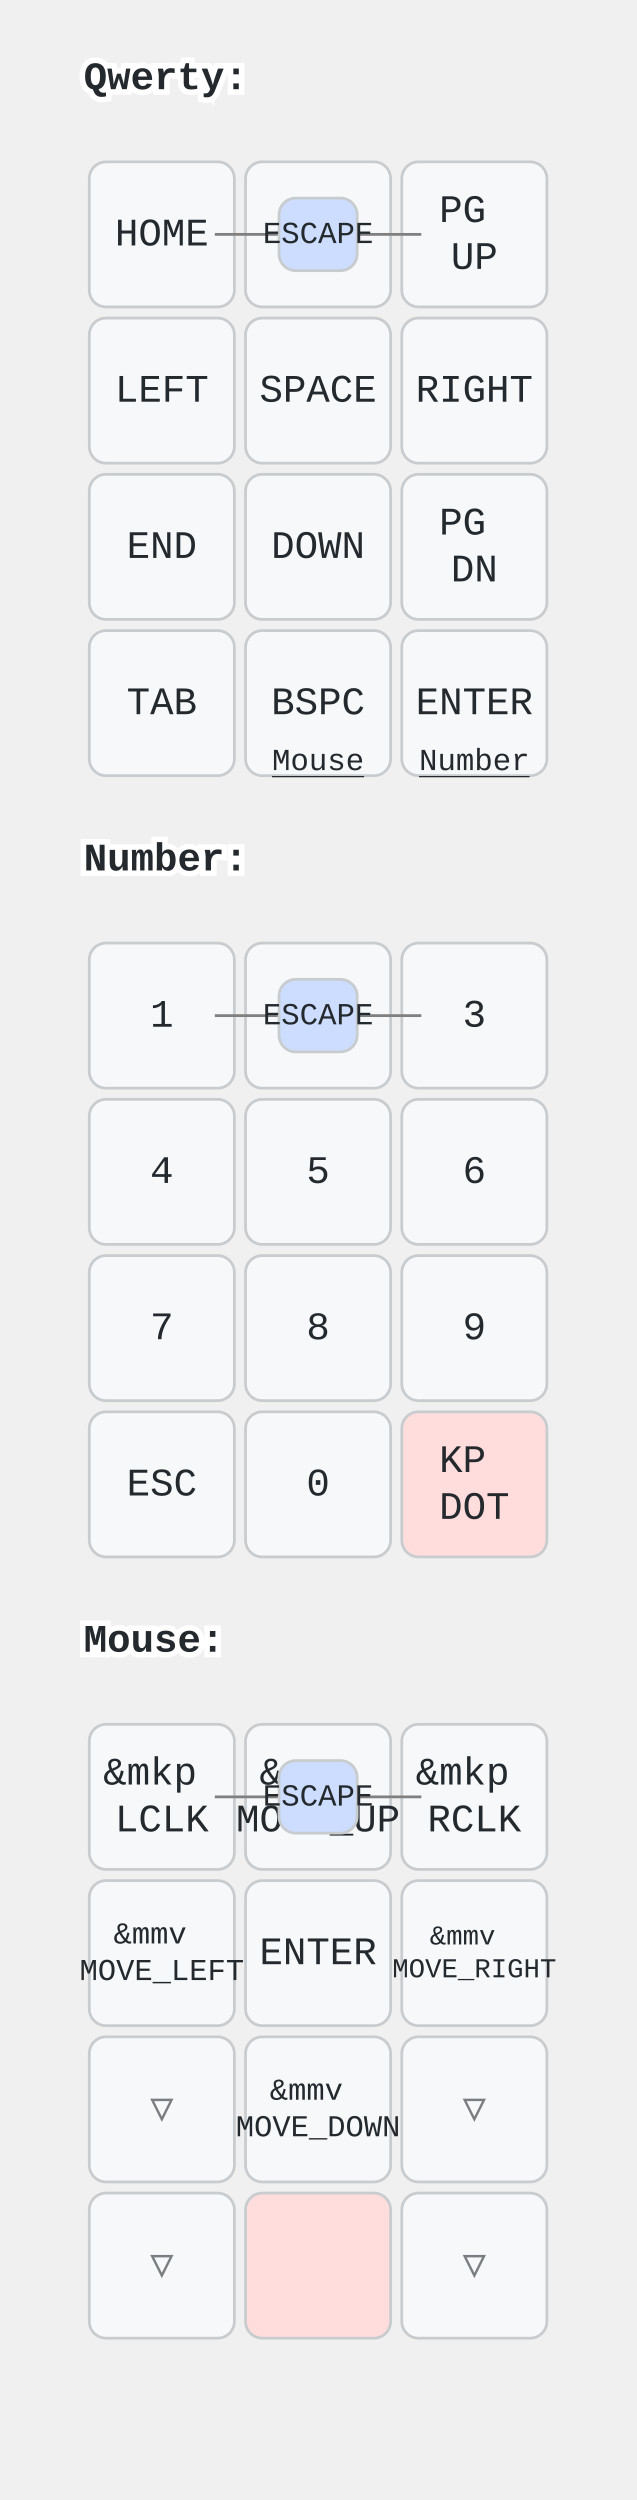
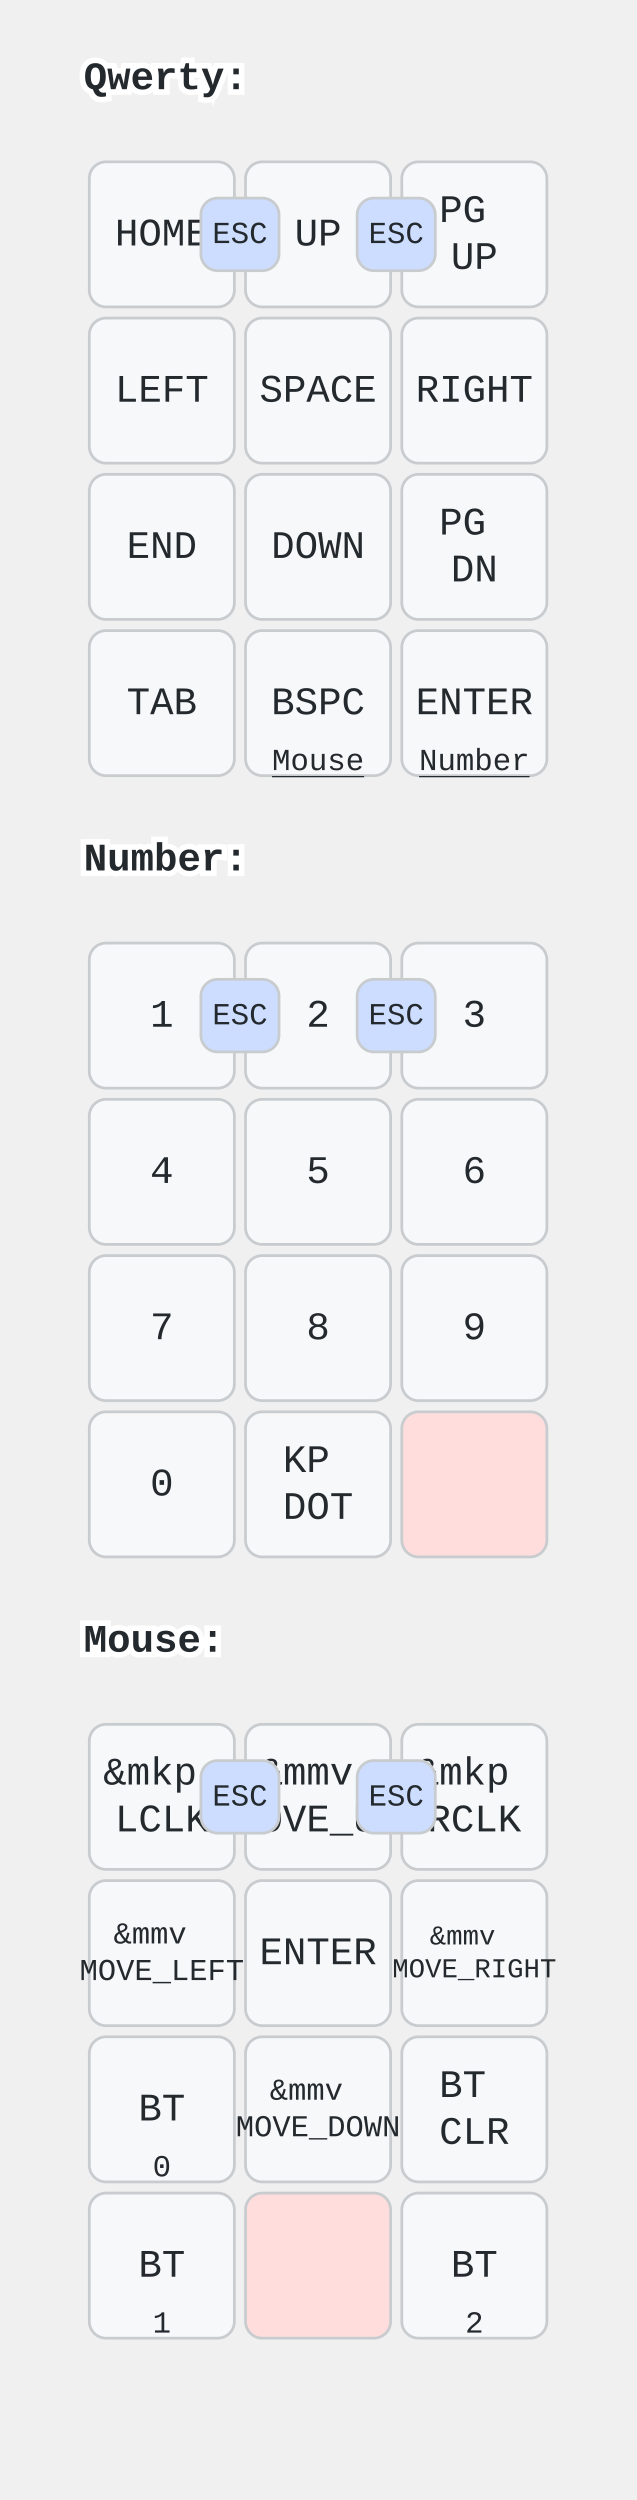
<svg xmlns="http://www.w3.org/2000/svg" width="228" height="896" viewBox="0 0 228 896" class="keymap">
  <style>/* inherit to force styles through use tags */
svg path {
    fill: inherit;
}

/* font and background color specifications */
svg.keymap {
    font-family: SFMono-Regular,Consolas,Liberation Mono,Menlo,monospace;
    font-size: 14px;
    font-kerning: normal;
    text-rendering: optimizeLegibility;
    fill: #24292e;
}

/* default key styling */
rect.key {
    fill: #f6f8fa;
}

rect.key, rect.combo {
    stroke: #c9cccf;
    stroke-width: 1;
}

/* default key side styling, only used is draw_key_sides is set */
rect.side {
    filter: brightness(90%);
}

/* color accent for combo boxes */
rect.combo, rect.combo-separate {
    fill: #cdf;
}

/* color accent for held keys */
rect.held, rect.combo.held {
    fill: #fdd;
}

/* color accent for ghost (optional) keys */
rect.ghost, rect.combo.ghost {
    stroke-dasharray: 4, 4;
    stroke-width: 2;
}

text {
    text-anchor: middle;
    dominant-baseline: middle;
}

/* styling for layer labels */
text.label {
    font-weight: bold;
    text-anchor: start;
    stroke: white;
    stroke-width: 4;
    paint-order: stroke;
}

/* styling for optional footer */
text.footer {
    text-anchor: end;
    dominant-baseline: auto;
    stroke: white;
    stroke-width: 4;
    paint-order: stroke;
}

/* styling for combo tap, and key non-tap label text */
text.combo, text.hold, text.shifted, text.left, text.right, text.tl, text.tr, text.bl, text.br {
    font-size: 11px;
}

text.hold, text.bl, text.br {
    text-anchor: middle;
    dominant-baseline: auto;
}

text.shifted, text.tl, text.tr {
    text-anchor: middle;
    dominant-baseline: hanging;
}

text.left, text.tl, text.bl {
    text-anchor: start;
}

text.right, text.tr, text.br {
    text-anchor: end;
}

text.layer-activator {
    text-decoration: underline;
}

/* styling for hold/shifted label text in combo box */
text.combo.hold, text.combo.shifted, text.combo.left, text.combo.right {
    font-size: 8px;
}

/* lighter symbol for transparent keys */
text.trans {
    fill: #7b7e81;
}

/* styling for combo dendrons */
path.combo {
    stroke-width: 1;
    stroke: gray;
    fill: none;
}

/* Start Tabler Icons Cleanup */
/* cannot use height/width with glyphs */
.icon-tabler &gt; path {
    fill: inherit;
    stroke: inherit;
    stroke-width: 2;
}
/* hide tabler's default box */
.icon-tabler &gt; path[stroke="none"][fill="none"] {
    visibility: hidden;
}
/* End Tabler Icons Cleanup */
</style>
  <g transform="translate(30, 0)" class="layer-Qwerty">
    <text x="0" y="28" class="label" id="Qwerty">Qwerty:</text>
    <g transform="translate(0, 56)">
      <g transform="translate(28, 28)" class="key keypos-0">
        <rect rx="6" ry="6" x="-26" y="-26" width="52" height="52" class="key" />
        <text x="0" y="0" class="key tap">HOME</text>
      </g>
      <g transform="translate(84, 28)" class="key keypos-1">
        <rect rx="6" ry="6" x="-26" y="-26" width="52" height="52" class="key" />
        <text x="0" y="0" class="key tap">UP</text>
      </g>
      <g transform="translate(140, 28)" class="key keypos-2">
        <rect rx="6" ry="6" x="-26" y="-26" width="52" height="52" class="key" />
        <text x="0" y="0" class="key tap">
          <tspan x="0" dy="-0.6em">PG</tspan>
          <tspan x="0" dy="1.2em">UP</tspan>
        </text>
      </g>
      <g transform="translate(28, 84)" class="key keypos-3">
        <rect rx="6" ry="6" x="-26" y="-26" width="52" height="52" class="key" />
        <text x="0" y="0" class="key tap">LEFT</text>
      </g>
      <g transform="translate(84, 84)" class="key keypos-4">
        <rect rx="6" ry="6" x="-26" y="-26" width="52" height="52" class="key" />
        <text x="0" y="0" class="key tap">SPACE</text>
      </g>
      <g transform="translate(140, 84)" class="key keypos-5">
        <rect rx="6" ry="6" x="-26" y="-26" width="52" height="52" class="key" />
        <text x="0" y="0" class="key tap">RIGHT</text>
      </g>
      <g transform="translate(28, 140)" class="key keypos-6">
        <rect rx="6" ry="6" x="-26" y="-26" width="52" height="52" class="key" />
        <text x="0" y="0" class="key tap">END</text>
      </g>
      <g transform="translate(84, 140)" class="key keypos-7">
        <rect rx="6" ry="6" x="-26" y="-26" width="52" height="52" class="key" />
        <text x="0" y="0" class="key tap">DOWN</text>
      </g>
      <g transform="translate(140, 140)" class="key keypos-8">
        <rect rx="6" ry="6" x="-26" y="-26" width="52" height="52" class="key" />
        <text x="0" y="0" class="key tap">
          <tspan x="0" dy="-0.6em">PG</tspan>
          <tspan x="0" dy="1.2em">DN</tspan>
        </text>
      </g>
      <g transform="translate(28, 196)" class="key keypos-9">
        <rect rx="6" ry="6" x="-26" y="-26" width="52" height="52" class="key" />
        <text x="0" y="0" class="key tap">TAB</text>
      </g>
      <g transform="translate(84, 196)" class="key keypos-10">
        <rect rx="6" ry="6" x="-26" y="-26" width="52" height="52" class="key" />
        <text x="0" y="0" class="key tap">BSPC</text>
        <a href="#Mouse">
          <text x="0" y="24" class="key hold layer-activator">Mouse</text>
        </a>
      </g>
      <g transform="translate(140, 196)" class="key keypos-11">
        <rect rx="6" ry="6" x="-26" y="-26" width="52" height="52" class="key" />
        <text x="0" y="0" class="key tap">ENTER</text>
        <a href="#Number">
          <text x="0" y="24" class="key hold layer-activator">Number</text>
        </a>
      </g>
      <g class="combo combopos-0">
-         <path d="M84,28 l-37,0" class="combo" />
-         <path d="M84,28 l37,0" class="combo" />
-         <rect rx="6" ry="6" x="70" y="15" width="28" height="26" class="combo" />
-         <text x="84" y="28" class="combo tap">ESCAPE</text>
+         <rect rx="6" ry="6" x="42" y="15" width="28" height="26" class="combo" />
+         <text x="56" y="28" class="combo tap">ESC</text>
+       </g>
+       <g class="combo combopos-1">
+         <rect rx="6" ry="6" x="98" y="15" width="28" height="26" class="combo" />
+         <text x="112" y="28" class="combo tap">ESC</text>
      </g>
    </g>
  </g>
  <g transform="translate(30, 280)" class="layer-Number">
    <text x="0" y="28" class="label" id="Number">Number:</text>
    <g transform="translate(0, 56)">
      <g transform="translate(28, 28)" class="key keypos-0">
        <rect rx="6" ry="6" x="-26" y="-26" width="52" height="52" class="key" />
        <text x="0" y="0" class="key tap">1</text>
      </g>
      <g transform="translate(84, 28)" class="key keypos-1">
        <rect rx="6" ry="6" x="-26" y="-26" width="52" height="52" class="key" />
        <text x="0" y="0" class="key tap">2</text>
      </g>
      <g transform="translate(140, 28)" class="key keypos-2">
        <rect rx="6" ry="6" x="-26" y="-26" width="52" height="52" class="key" />
        <text x="0" y="0" class="key tap">3</text>
      </g>
      <g transform="translate(28, 84)" class="key keypos-3">
        <rect rx="6" ry="6" x="-26" y="-26" width="52" height="52" class="key" />
        <text x="0" y="0" class="key tap">4</text>
      </g>
      <g transform="translate(84, 84)" class="key keypos-4">
        <rect rx="6" ry="6" x="-26" y="-26" width="52" height="52" class="key" />
        <text x="0" y="0" class="key tap">5</text>
      </g>
      <g transform="translate(140, 84)" class="key keypos-5">
        <rect rx="6" ry="6" x="-26" y="-26" width="52" height="52" class="key" />
        <text x="0" y="0" class="key tap">6</text>
      </g>
      <g transform="translate(28, 140)" class="key keypos-6">
        <rect rx="6" ry="6" x="-26" y="-26" width="52" height="52" class="key" />
        <text x="0" y="0" class="key tap">7</text>
      </g>
      <g transform="translate(84, 140)" class="key keypos-7">
        <rect rx="6" ry="6" x="-26" y="-26" width="52" height="52" class="key" />
        <text x="0" y="0" class="key tap">8</text>
      </g>
      <g transform="translate(140, 140)" class="key keypos-8">
        <rect rx="6" ry="6" x="-26" y="-26" width="52" height="52" class="key" />
        <text x="0" y="0" class="key tap">9</text>
      </g>
      <g transform="translate(28, 196)" class="key keypos-9">
        <rect rx="6" ry="6" x="-26" y="-26" width="52" height="52" class="key" />
-         <text x="0" y="0" class="key tap">ESC</text>
+         <text x="0" y="0" class="key tap">0</text>
      </g>
      <g transform="translate(84, 196)" class="key keypos-10">
        <rect rx="6" ry="6" x="-26" y="-26" width="52" height="52" class="key" />
-         <text x="0" y="0" class="key tap">0</text>
+         <text x="0" y="0" class="key tap">
+           <tspan x="0" dy="-0.6em">KP</tspan>
+           <tspan x="0" dy="1.2em">DOT</tspan>
+         </text>
      </g>
      <g transform="translate(140, 196)" class="key held keypos-11">
        <rect rx="6" ry="6" x="-26" y="-26" width="52" height="52" class="key held" />
-         <text x="0" y="0" class="key held tap">
-           <tspan x="0" dy="-0.6em">KP</tspan>
-           <tspan x="0" dy="1.2em">DOT</tspan>
-         </text>
      </g>
      <g class="combo combopos-0">
-         <path d="M84,28 l-37,0" class="combo" />
-         <path d="M84,28 l37,0" class="combo" />
-         <rect rx="6" ry="6" x="70" y="15" width="28" height="26" class="combo" />
-         <text x="84" y="28" class="combo tap">ESCAPE</text>
+         <rect rx="6" ry="6" x="42" y="15" width="28" height="26" class="combo" />
+         <text x="56" y="28" class="combo tap">ESC</text>
+       </g>
+       <g class="combo combopos-1">
+         <rect rx="6" ry="6" x="98" y="15" width="28" height="26" class="combo" />
+         <text x="112" y="28" class="combo tap">ESC</text>
      </g>
    </g>
  </g>
  <g transform="translate(30, 560)" class="layer-Mouse">
    <text x="0" y="28" class="label" id="Mouse">Mouse:</text>
    <g transform="translate(0, 56)">
      <g transform="translate(28, 28)" class="key keypos-0">
        <rect rx="6" ry="6" x="-26" y="-26" width="52" height="52" class="key" />
        <text x="0" y="0" class="key tap">
          <tspan x="0" dy="-0.6em">&amp;mkp</tspan>
          <tspan x="0" dy="1.2em">LCLK</tspan>
        </text>
      </g>
      <g transform="translate(84, 28)" class="key keypos-1">
        <rect rx="6" ry="6" x="-26" y="-26" width="52" height="52" class="key" />
        <text x="0" y="0" class="key tap">
          <tspan x="0" dy="-0.6em">&amp;mmv</tspan>
          <tspan x="0" dy="1.2em">MOVE_UP</tspan>
        </text>
      </g>
      <g transform="translate(140, 28)" class="key keypos-2">
        <rect rx="6" ry="6" x="-26" y="-26" width="52" height="52" class="key" />
        <text x="0" y="0" class="key tap">
          <tspan x="0" dy="-0.6em">&amp;mkp</tspan>
          <tspan x="0" dy="1.2em">RCLK</tspan>
        </text>
      </g>
      <g transform="translate(28, 84)" class="key keypos-3">
        <rect rx="6" ry="6" x="-26" y="-26" width="52" height="52" class="key" />
        <text x="0" y="0" class="key tap">
          <tspan x="0" dy="-0.6em" style="font-size: 78%">&amp;mmv</tspan>
          <tspan x="0" dy="1.2em" style="font-size: 78%">MOVE_LEFT</tspan>
        </text>
      </g>
      <g transform="translate(84, 84)" class="key keypos-4">
        <rect rx="6" ry="6" x="-26" y="-26" width="52" height="52" class="key" />
        <text x="0" y="0" class="key tap">ENTER</text>
      </g>
      <g transform="translate(140, 84)" class="key keypos-5">
        <rect rx="6" ry="6" x="-26" y="-26" width="52" height="52" class="key" />
        <text x="0" y="0" class="key tap">
          <tspan x="0" dy="-0.6em" style="font-size: 70%">&amp;mmv</tspan>
          <tspan x="0" dy="1.2em" style="font-size: 70%">MOVE_RIGHT</tspan>
        </text>
      </g>
-       <g transform="translate(28, 140)" class="key trans keypos-6">
-         <rect rx="6" ry="6" x="-26" y="-26" width="52" height="52" class="key trans" />
-         <text x="0" y="0" class="key trans tap">▽</text>
+       <g transform="translate(28, 140)" class="key keypos-6">
+         <rect rx="6" ry="6" x="-26" y="-26" width="52" height="52" class="key" />
+         <text x="0" y="0" class="key tap">BT</text>
+         <text x="0" y="24" class="key hold">0</text>
      </g>
      <g transform="translate(84, 140)" class="key keypos-7">
        <rect rx="6" ry="6" x="-26" y="-26" width="52" height="52" class="key" />
        <text x="0" y="0" class="key tap">
          <tspan x="0" dy="-0.6em" style="font-size: 78%">&amp;mmv</tspan>
          <tspan x="0" dy="1.2em" style="font-size: 78%">MOVE_DOWN</tspan>
        </text>
      </g>
-       <g transform="translate(140, 140)" class="key trans keypos-8">
-         <rect rx="6" ry="6" x="-26" y="-26" width="52" height="52" class="key trans" />
-         <text x="0" y="0" class="key trans tap">▽</text>
-       </g>
-       <g transform="translate(28, 196)" class="key trans keypos-9">
-         <rect rx="6" ry="6" x="-26" y="-26" width="52" height="52" class="key trans" />
-         <text x="0" y="0" class="key trans tap">▽</text>
+       <g transform="translate(140, 140)" class="key keypos-8">
+         <rect rx="6" ry="6" x="-26" y="-26" width="52" height="52" class="key" />
+         <text x="0" y="0" class="key tap">
+           <tspan x="0" dy="-0.6em">BT</tspan>
+           <tspan x="0" dy="1.2em">CLR</tspan>
+         </text>
+       </g>
+       <g transform="translate(28, 196)" class="key keypos-9">
+         <rect rx="6" ry="6" x="-26" y="-26" width="52" height="52" class="key" />
+         <text x="0" y="0" class="key tap">BT</text>
+         <text x="0" y="24" class="key hold">1</text>
      </g>
      <g transform="translate(84, 196)" class="key held keypos-10">
        <rect rx="6" ry="6" x="-26" y="-26" width="52" height="52" class="key held" />
      </g>
-       <g transform="translate(140, 196)" class="key trans keypos-11">
-         <rect rx="6" ry="6" x="-26" y="-26" width="52" height="52" class="key trans" />
-         <text x="0" y="0" class="key trans tap">▽</text>
+       <g transform="translate(140, 196)" class="key keypos-11">
+         <rect rx="6" ry="6" x="-26" y="-26" width="52" height="52" class="key" />
+         <text x="0" y="0" class="key tap">BT</text>
+         <text x="0" y="24" class="key hold">2</text>
      </g>
      <g class="combo combopos-0">
-         <path d="M84,28 l-37,0" class="combo" />
-         <path d="M84,28 l37,0" class="combo" />
-         <rect rx="6" ry="6" x="70" y="15" width="28" height="26" class="combo" />
-         <text x="84" y="28" class="combo tap">ESCAPE</text>
+         <rect rx="6" ry="6" x="42" y="15" width="28" height="26" class="combo" />
+         <text x="56" y="28" class="combo tap">ESC</text>
+       </g>
+       <g class="combo combopos-1">
+         <rect rx="6" ry="6" x="98" y="15" width="28" height="26" class="combo" />
+         <text x="112" y="28" class="combo tap">ESC</text>
      </g>
    </g>
  </g>
</svg>
